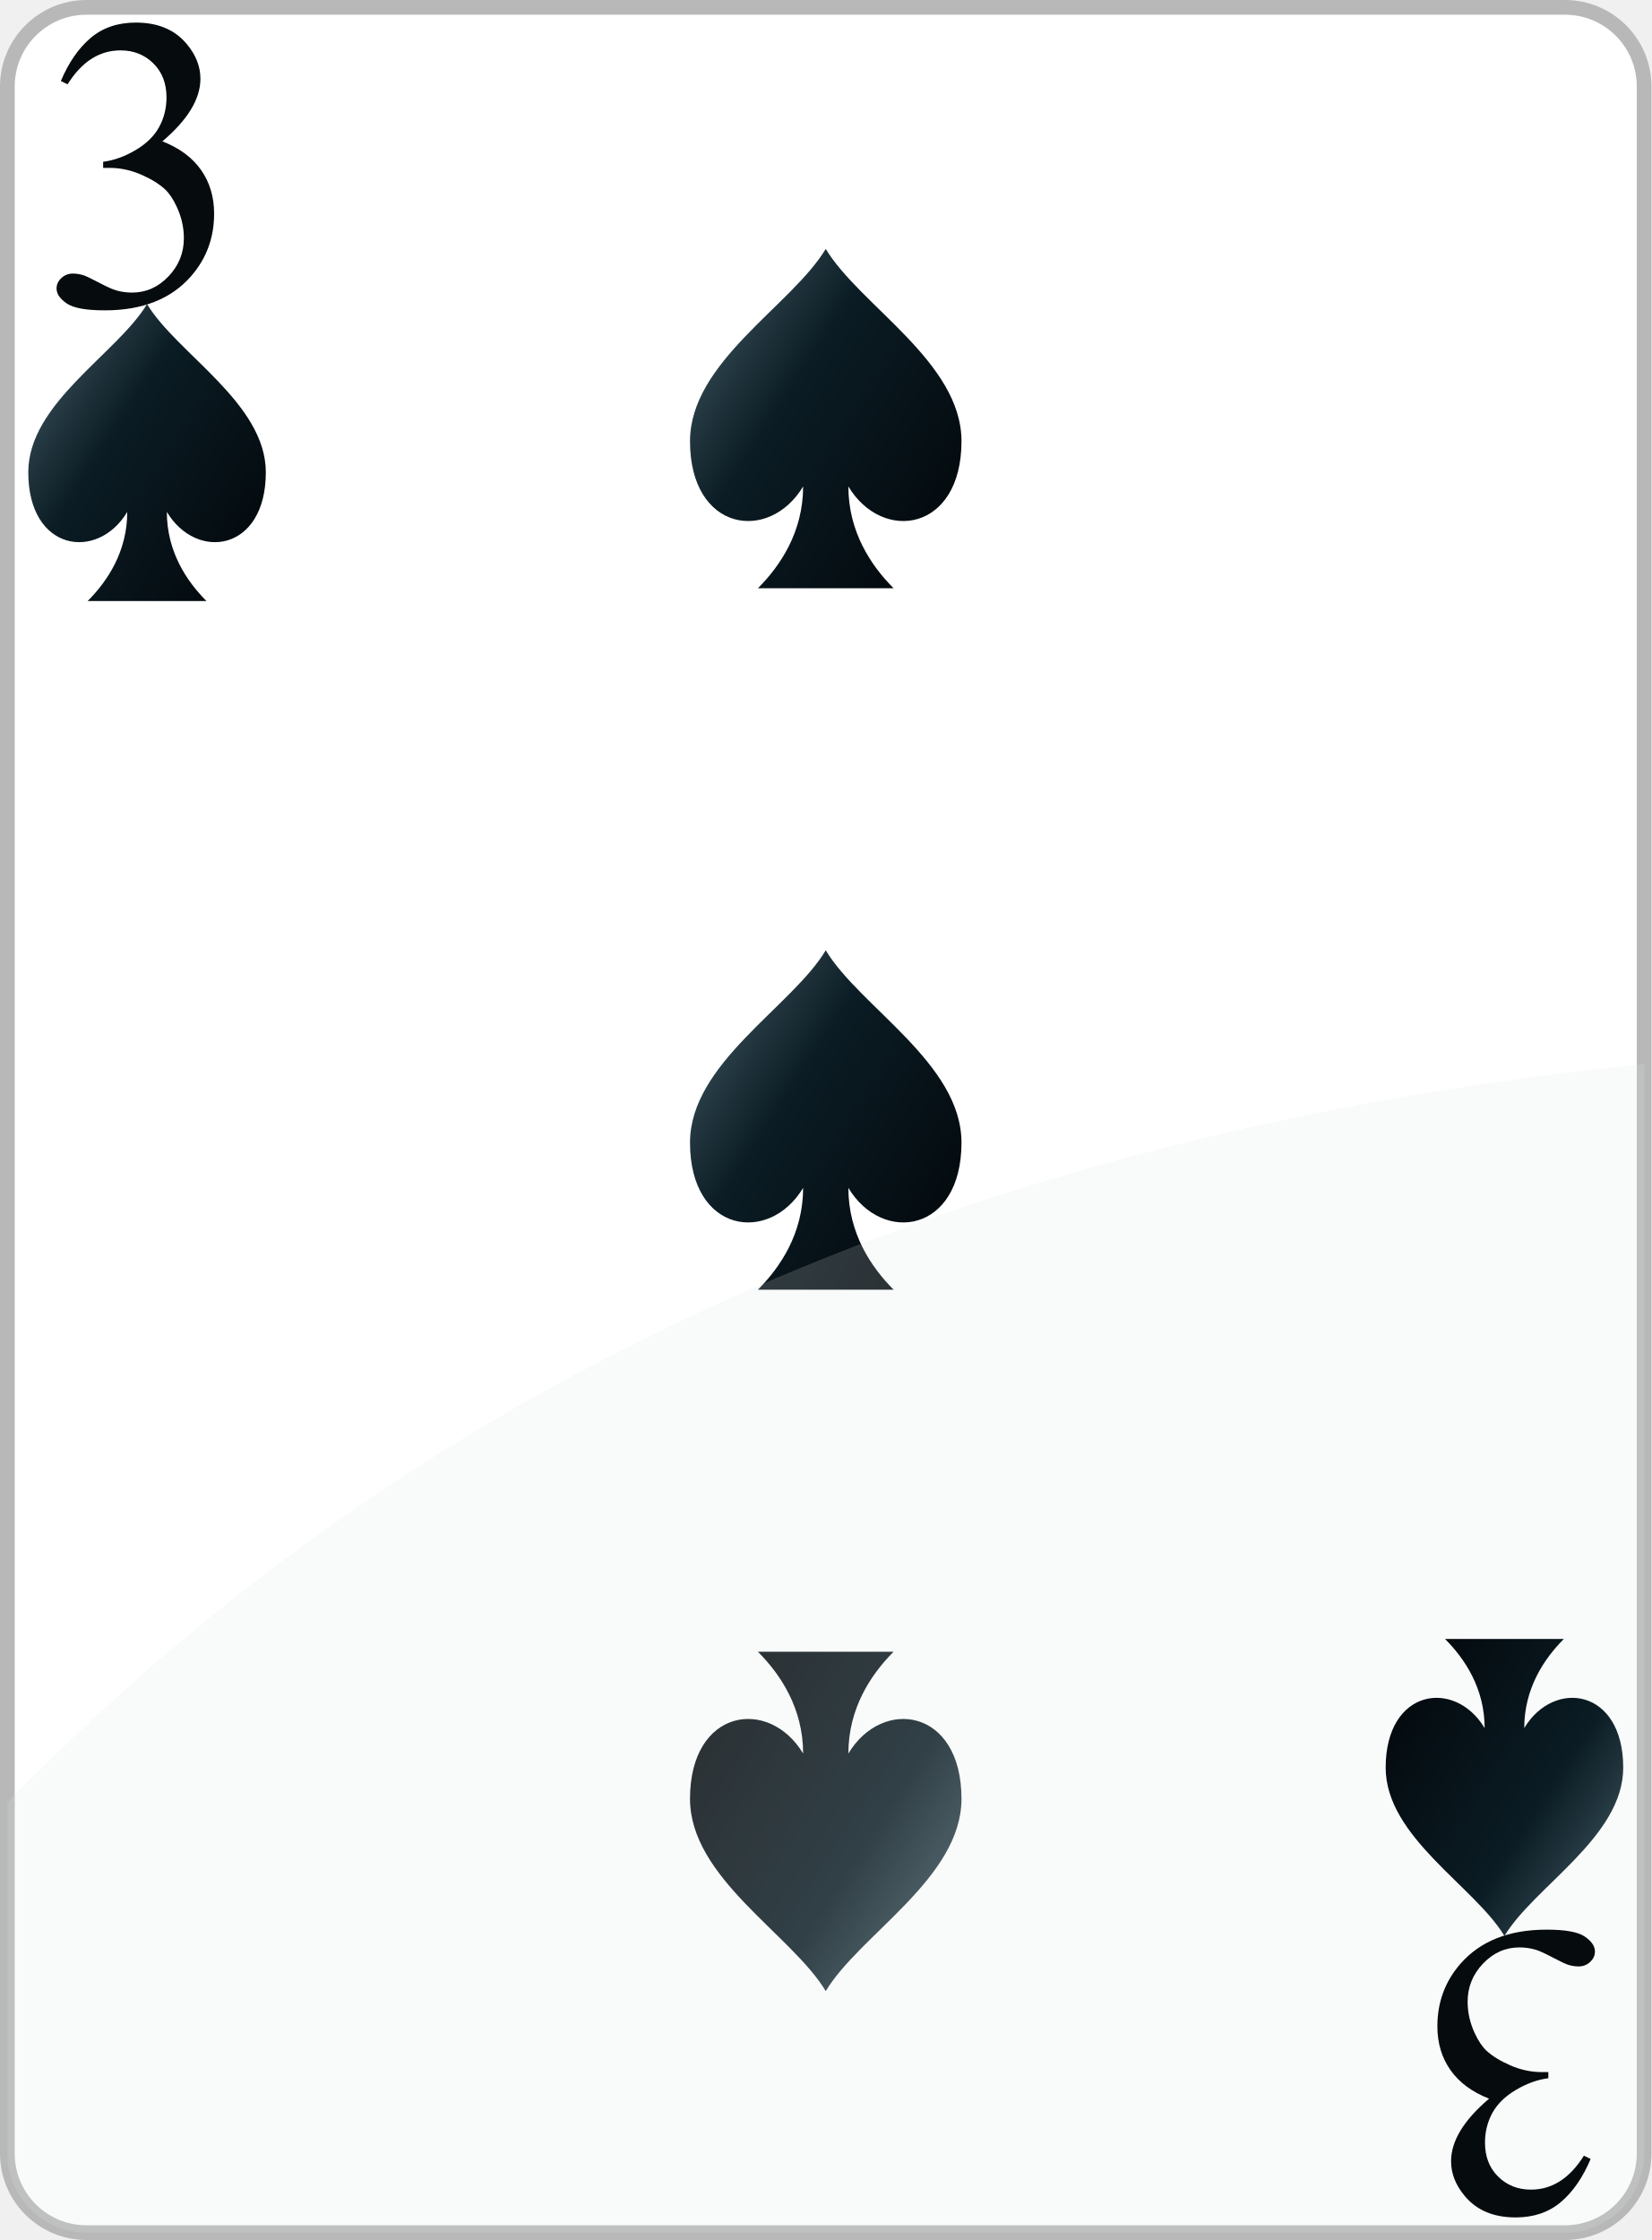
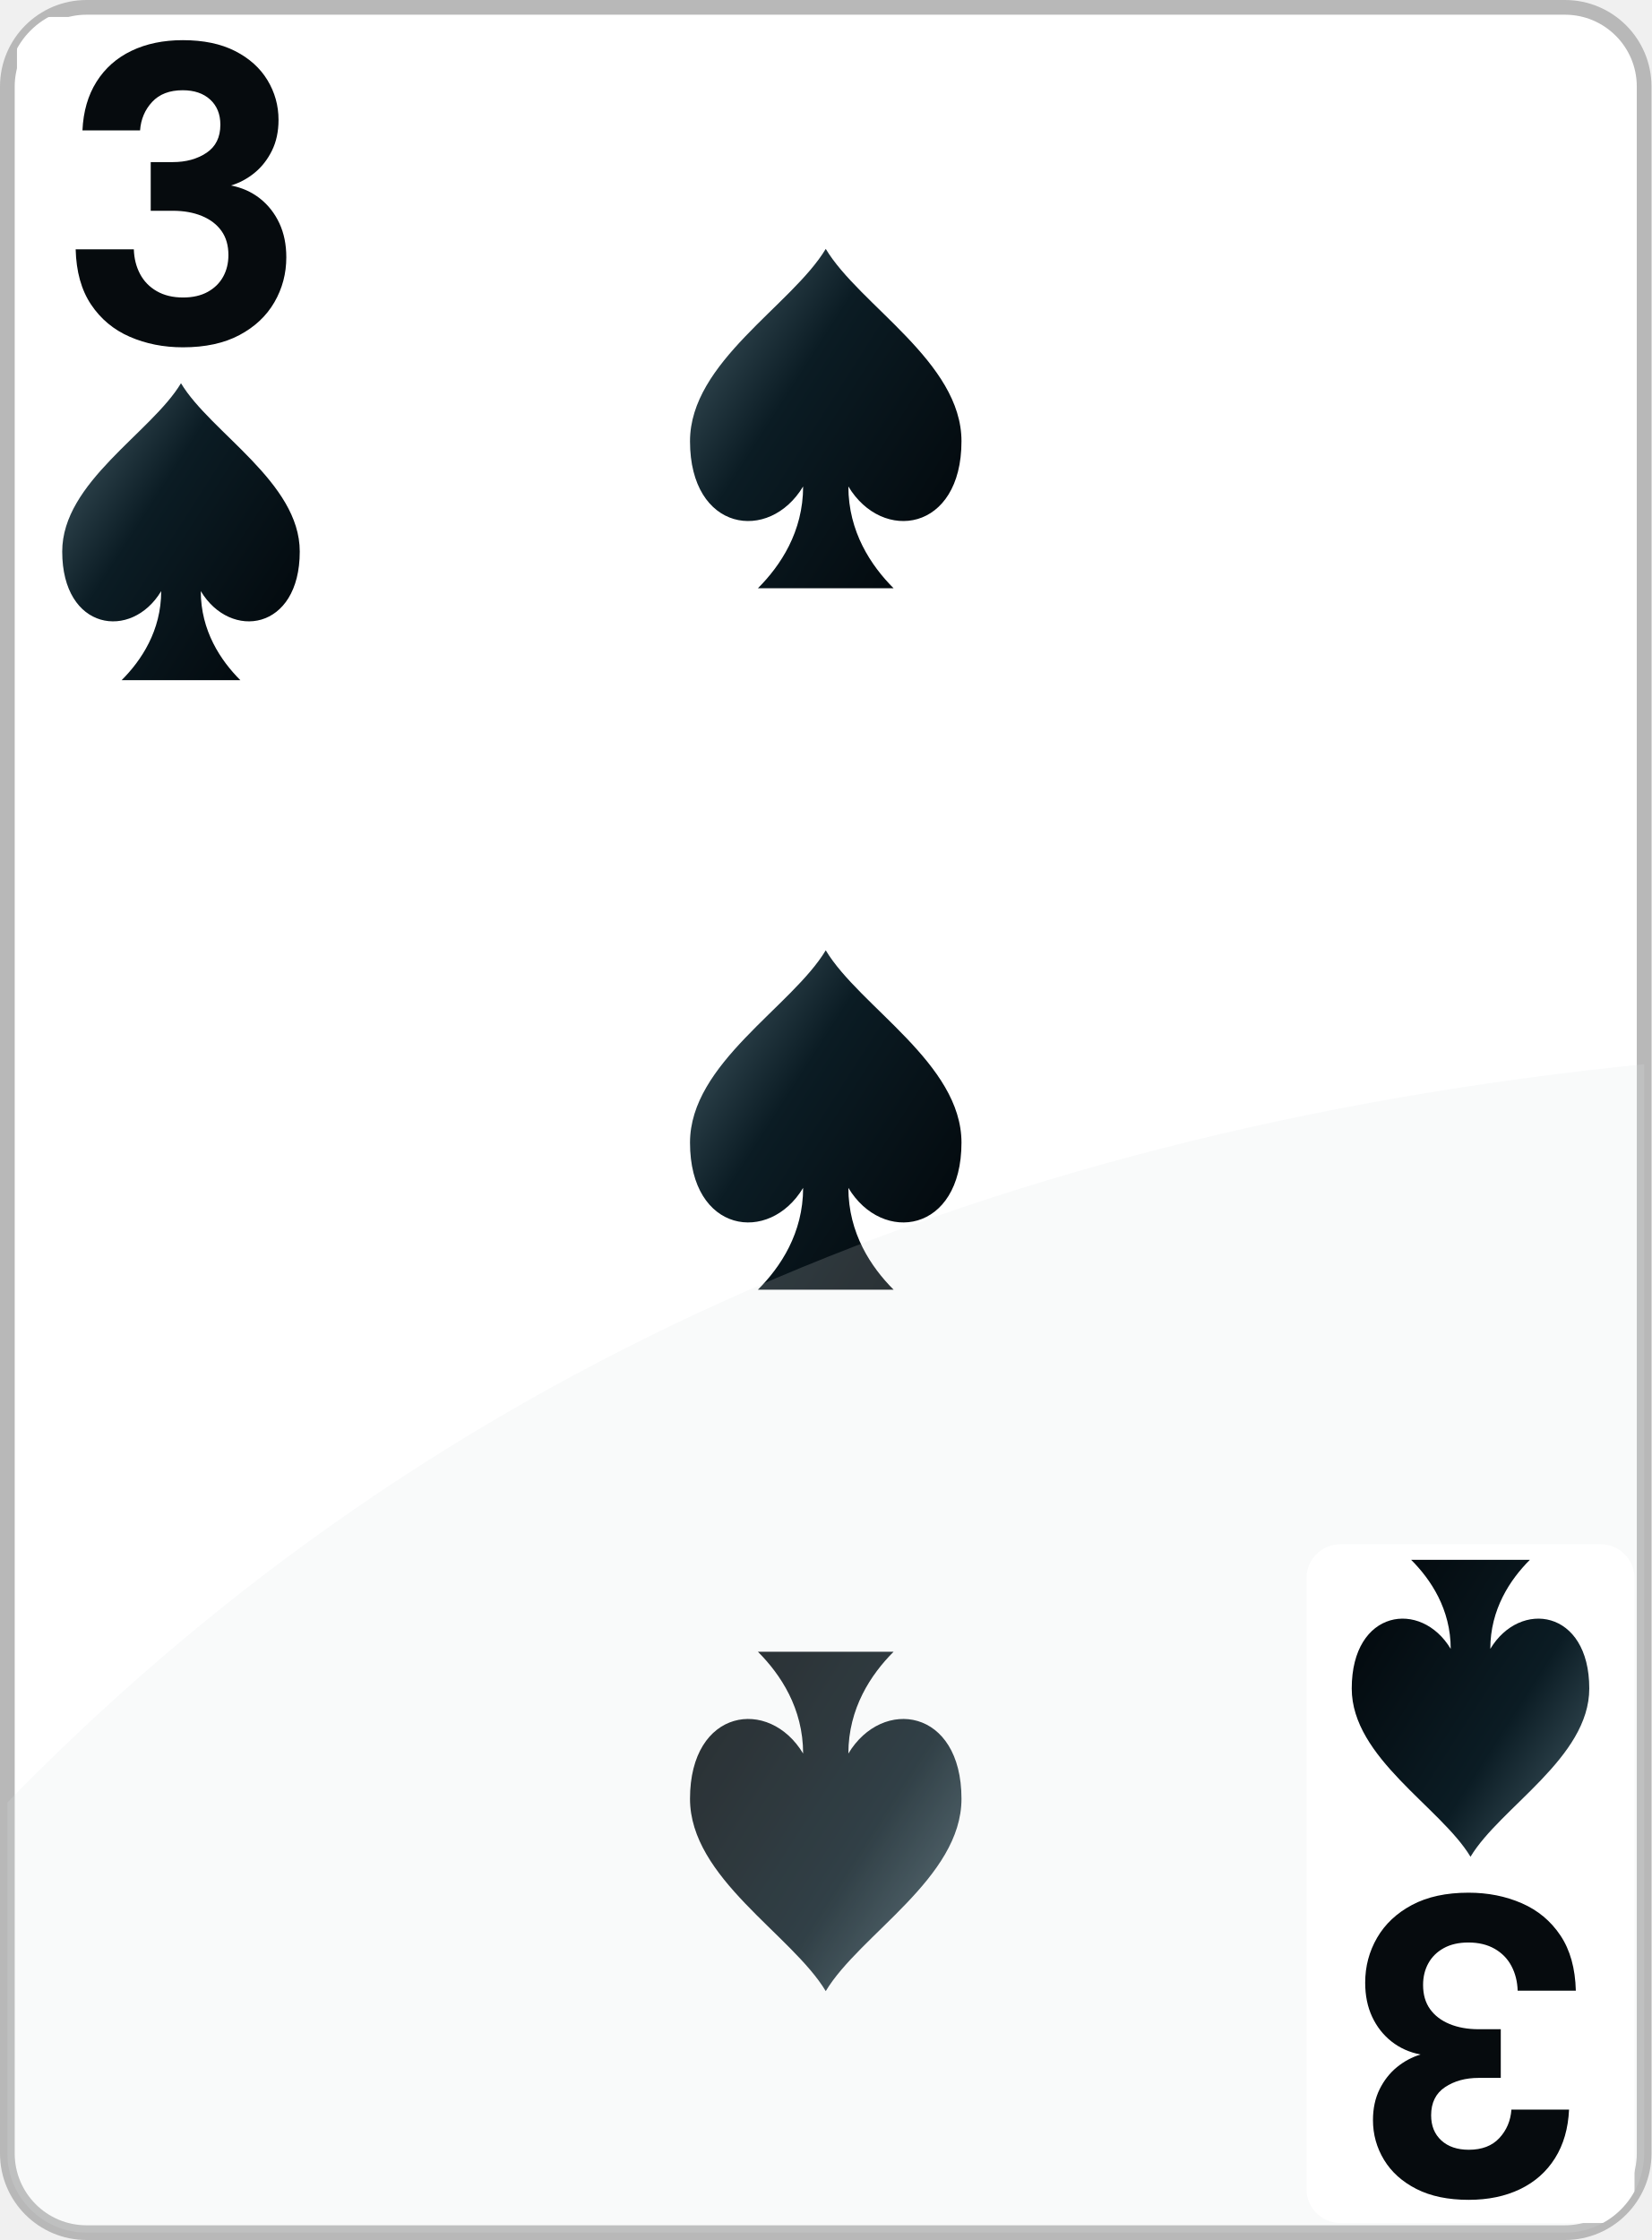
<svg xmlns="http://www.w3.org/2000/svg" xmlns:xlink="http://www.w3.org/1999/xlink" viewBox="0 0 146 198" color="#060b0e">
  <defs>
    <linearGradient id="ink" x1="0" y1="0" x2="1" y2=".8" gradientUnits="objectBoundingBox">
      <stop stop-color="#4a626c" />
      <stop offset=".43" stop-color="#0b1c24" />
      <stop offset="1" stop-color="#03090d" />
    </linearGradient>
    <path id="pip" d="M0-15C-3-10-12-5-12 2C-12 10-5 11-2 6C-2 10-4 13-6 15H6C4 13 2 10 2 6C5 11 12 10 12 2C12-5 3-10 0-15Z" fill="url(#ink)" />
    <clipPath id="card">
      <rect x=".65" y=".65" width="144.7" height="196.7" rx="7" />
    </clipPath>
    <g id="index">
-       <g fill="currentColor" transform="translate(3.5 27) scale(0.01806641 -0.01806641)">
-         <path d="M104 1098Q162 1235 250.5 1309.5Q339 1384 471 1384Q634 1384 721 1278Q787 1199 787 1109Q787 961 601 803Q726 754 790.0 663.0Q854 572 854 449Q854 273 742 144Q596 -24 319 -24Q182 -24 132.5 10.0Q83 44 83 83Q83 112 106.5 134.0Q130 156 163 156Q188 156 214 148Q231 143 291.0 111.5Q351 80 374 74Q411 63 453 63Q555 63 630.5 142.0Q706 221 706 329Q706 408 671 483Q645 539 614 568Q571 608 496.0 640.5Q421 673 343 673H311V703Q390 713 469.5 760.0Q549 807 585.0 873.0Q621 939 621 1018Q621 1121 556.5 1184.5Q492 1248 396 1248Q241 1248 137 1082Z" transform="translate(0 0)" />
-       </g>
-       <use xlink:href="#pip" transform="translate(13 40) rotate(0) scale(0.875)" />
+       <rect x="1.5" y="1.5" width="29" height="60" rx="3" fill="#fff" />
+       <svg x="1" y="2" width="30" height="34" viewBox="0 0 32 36">
+         <path fill="currentColor" d="M16.186 30.48Q13.454 30.48 11.171 29.487Q8.888 28.494 7.518 26.444Q6.148 24.394 6.068 21.242H11.554Q11.594 22.533 12.139 23.564Q12.684 24.595 13.721 25.189Q14.757 25.783 16.198 25.783Q17.562 25.783 18.519 25.255Q19.476 24.727 19.974 23.827Q20.472 22.928 20.472 21.78Q20.472 20.42 19.815 19.503Q19.159 18.587 17.972 18.097Q16.785 17.607 15.233 17.607H13.146V13.017H15.226Q17.096 13.017 18.404 12.143Q19.713 11.269 19.713 9.492Q19.713 8.004 18.754 7.123Q17.795 6.242 16.16 6.242Q14.303 6.242 13.28 7.345Q12.257 8.447 12.142 10.027H6.708Q6.828 7.36 8.032 5.446Q9.235 3.531 11.328 2.526Q13.42 1.52 16.176 1.52Q19.086 1.52 21.099 2.544Q23.112 3.569 24.155 5.291Q25.198 7.013 25.198 9.037Q25.198 10.681 24.575 11.941Q23.952 13.201 22.94 14.029Q21.927 14.856 20.713 15.223Q22.275 15.524 23.447 16.448Q24.618 17.372 25.275 18.777Q25.932 20.181 25.932 21.994Q25.932 24.291 24.808 26.231Q23.683 28.171 21.513 29.326Q19.343 30.48 16.186 30.48Z" />
+       </svg>
+       <use xlink:href="#pip" transform="translate(16 47) rotate(0) scale(0.875)" />
    </g>
  </defs>
  <rect x=".65" y=".65" width="144.7" height="196.7" rx="7" fill="#fff" stroke="#b8b8b8" stroke-width="1.3" />
  <g clip-path="url(#card)">
    <use xlink:href="#pip" transform="translate(73 37) rotate(0) scale(1)" />
    <use xlink:href="#pip" transform="translate(73 99) rotate(0) scale(1)" />
    <use xlink:href="#pip" transform="translate(73 161) rotate(180) scale(1)" />
    <path d="M0 160Q55 103 146 94V198H0Z" fill="#dce2e6" opacity=".18" />
    <use xlink:href="#index" />
    <use xlink:href="#index" transform="rotate(180 73 99)" />
  </g>
</svg>
